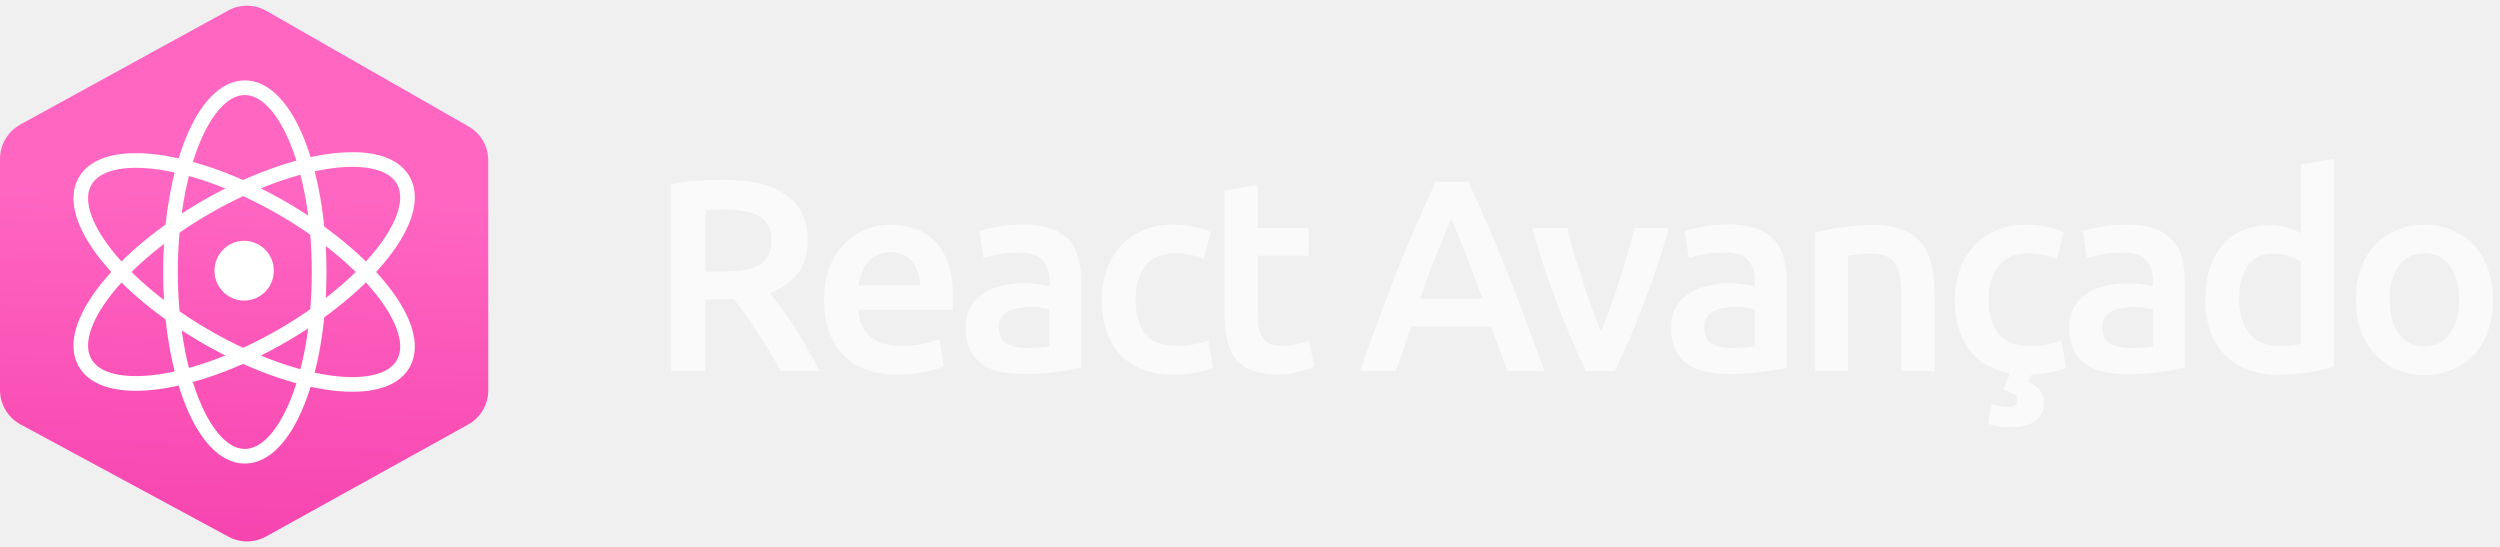
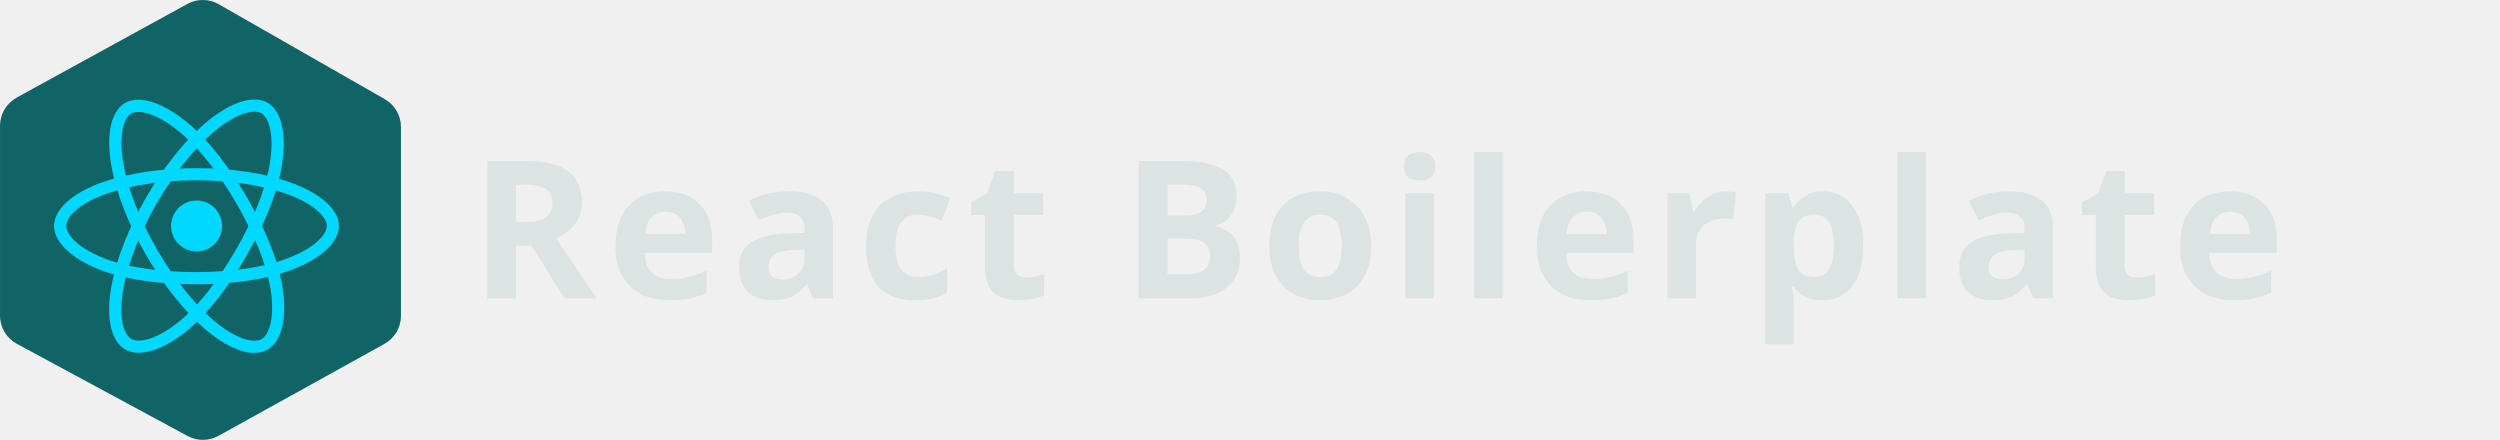
- <svg xmlns="http://www.w3.org/2000/svg" fill="none" viewBox="0 0 256 56">
-   <path d="M2.08 12.75L23.36 1.08a4 4 0 013.91.03L48 12.96A4 4 0 0150 16.43v23.54a4 4 0 01-2.06 3.5l-20.7 11.47a4 4 0 01-3.84.02L2.1 43.46A4 4 0 010 39.94V16.26a4 4 0 012.08-3.5z" fill="url(#paint0_linear)" />
-   <ellipse rx="7.65" ry="18.78" transform="matrix(-.49197 .87061 .8678 .49693 25 27.9)" stroke="#fff" stroke-width="1.5" />
-   <ellipse rx="7.65" ry="18.78" transform="matrix(-.49197 -.87061 .8678 -.49693 25 27.8)" stroke="#fff" stroke-width="1.5" />
-   <ellipse cx="25.07" cy="27.85" rx="7.61" ry="18.87" transform="rotate(180 25.07 27.85)" stroke="#fff" stroke-width="1.5" />
-   <ellipse cx="25.01" cy="27.73" rx="3.06" ry="3.04" transform="rotate(-90 25 27.73)" fill="#fff" />
-   <path d="M74.06 18.4c2.8 0 4.93.51 6.4 1.54 1.5 1.03 2.25 2.6 2.25 4.7 0 2.64-1.3 4.42-3.9 5.35a41.65 41.65 0 013.92 5.8c.44.74.82 1.48 1.16 2.21h-3.95a40.42 40.42 0 00-2.4-4c-.42-.66-.83-1.26-1.24-1.82-.41-.58-.8-1.1-1.15-1.54l-.67.02h-2.24V38H68.7V18.88c.86-.2 1.77-.31 2.74-.37a34.3 34.3 0 012.6-.11zm.25 3.05c-.75 0-1.44.03-2.07.09v6.27h1.54c.86 0 1.61-.05 2.27-.14.65-.1 1.19-.26 1.62-.5.45-.25.78-.58 1-.99.23-.4.34-.93.34-1.56 0-.6-.1-1.1-.33-1.52a2.47 2.47 0 00-.98-.98c-.41-.24-.9-.4-1.49-.5-.58-.11-1.21-.17-1.9-.17zm10.07 9.3c0-1.29.19-2.42.56-3.39.4-.97.9-1.77 1.54-2.4a6.6 6.6 0 014.7-1.96c2.02 0 3.59.62 4.7 1.87 1.15 1.25 1.72 3.12 1.72 5.6l-.03.64c0 .23-.01.43-.03.62h-9.66c.1 1.17.5 2.09 1.23 2.74.75.64 1.82.95 3.22.95a10.35 10.35 0 003.87-.7l.44 2.78a6.26 6.26 0 01-1.9.56 12.6 12.6 0 01-2.83.3c-1.29 0-2.4-.18-3.36-.56a6.48 6.48 0 01-2.35-1.6 6.7 6.7 0 01-1.37-2.4 9.97 9.97 0 01-.45-3.05zm9.83-1.51c0-.47-.07-.9-.2-1.32-.13-.43-.33-.8-.59-1.1a2.37 2.37 0 00-.92-.72 2.73 2.73 0 00-1.29-.28 3.11 3.11 0 00-3 2.16c-.14.4-.25.83-.3 1.26h6.3zm10.87 6.38c1.05 0 1.84-.06 2.38-.17V31.7a6.63 6.63 0 00-1.99-.25c-.37 0-.75.03-1.15.08a3.7 3.7 0 00-1.03.31c-.3.15-.54.36-.73.64-.19.27-.28.6-.28 1.01 0 .8.25 1.36.76 1.68a4 4 0 002.04.45zm-.28-12.63a8.3 8.3 0 012.83.42 4.21 4.21 0 012.8 3.02c.2.72.3 1.5.3 2.36v8.87c-.52.12-1.31.25-2.37.4-1.05.16-2.23.25-3.56.25-.88 0-1.68-.09-2.4-.25a5.2 5.2 0 01-1.88-.82 4 4 0 01-1.2-1.45 5.2 5.2 0 01-.43-2.21c0-.84.16-1.55.48-2.13.33-.58.78-1.05 1.34-1.4a5.4 5.4 0 011.93-.79 10.55 10.55 0 014.82.06v-.56c0-.4-.05-.77-.14-1.12-.1-.35-.26-.66-.5-.92-.23-.28-.54-.5-.93-.65a3.89 3.89 0 00-1.43-.22 12.8 12.8 0 00-3.75.56l-.42-2.75a14.7 14.7 0 014.5-.67zm8.01 7.7c0-1.08.17-2.09.5-3.02a7.3 7.3 0 011.44-2.47c.63-.69 1.4-1.23 2.3-1.62.89-.4 1.9-.59 3.02-.59 1.38 0 2.68.25 3.92.76l-.73 2.77a7.6 7.6 0 00-2.92-.59c-1.32 0-2.33.42-3.02 1.26-.69.82-1.03 1.99-1.03 3.5 0 1.46.32 2.62.97 3.47.66.84 1.76 1.26 3.3 1.26a8.7 8.7 0 003.17-.58l.48 2.8c-.38.18-.94.35-1.7.5-.76.15-1.53.22-2.33.22a8.79 8.79 0 01-3.28-.56 6.58 6.58 0 01-2.3-1.6c-.6-.68-1.04-1.5-1.34-2.43-.3-.95-.45-1.98-.45-3.08zm12.6-11.2l3.38-.56v4.43H134v2.82h-5.2v5.97c0 1.17.18 2.01.55 2.52.38.5 1.01.75 1.9.75.62 0 1.16-.06 1.63-.2.49-.12.87-.24 1.15-.36l.56 2.7c-.4.16-.9.33-1.54.5-.64.18-1.38.28-2.24.28a7.2 7.2 0 01-2.63-.42 3.92 3.92 0 01-1.66-1.2 4.94 4.94 0 01-.86-1.94 12.2 12.2 0 01-.26-2.6V19.49zM154.33 38c-.26-.77-.53-1.52-.81-2.27-.28-.74-.56-1.51-.82-2.3h-8.17a83.8 83.8 0 01-.81 2.33l-.79 2.24h-3.67a333.28 333.28 0 013.98-10.72 195.8 195.8 0 013.78-8.68h3.33a144.25 144.25 0 013.75 8.68c.64 1.56 1.28 3.23 1.94 4.98.67 1.75 1.37 3.67 2.1 5.74h-3.81zm-5.71-15.65a120.1 120.1 0 00-3.2 8.23h6.39a187.52 187.52 0 00-3.2-8.23zM162.43 38a88.45 88.45 0 01-5.54-14.64h3.6l.7 2.66.88 2.82c.31.94.63 1.85.95 2.75l.92 2.38a87.54 87.54 0 002.72-7.95c.28-.96.52-1.84.73-2.66h3.5A91.1 91.1 0 01165.35 38h-2.92zm14.88-2.38c1.04 0 1.84-.06 2.38-.17V31.7a6.63 6.63 0 00-1.99-.25c-.37 0-.75.03-1.15.08a3.7 3.7 0 00-1.03.31c-.3.15-.55.36-.73.64-.19.27-.28.6-.28 1.01 0 .8.25 1.36.75 1.68a4 4 0 002.05.45zm-.28-12.63a8.3 8.3 0 012.83.42 4.21 4.21 0 012.8 3.02c.2.72.3 1.5.3 2.36v8.87c-.52.12-1.31.25-2.38.4-1.04.16-2.23.25-3.55.25-.88 0-1.68-.09-2.4-.25a5.2 5.2 0 01-1.88-.82 4 4 0 01-1.2-1.45 5.2 5.2 0 01-.43-2.21c0-.84.16-1.55.48-2.13.33-.58.78-1.05 1.34-1.4a5.4 5.4 0 011.93-.79 10.55 10.55 0 014.82.06v-.56c0-.4-.05-.77-.14-1.12-.1-.35-.26-.66-.5-.92-.23-.28-.54-.5-.93-.65a3.89 3.89 0 00-1.43-.22 12.8 12.8 0 00-3.75.56l-.42-2.75a14.7 14.7 0 014.5-.67zm8.82.84a22.64 22.64 0 016.02-.78c1.2 0 2.2.17 3 .5.8.32 1.44.78 1.9 1.37.49.58.82 1.3 1.01 2.13.2.82.31 1.73.31 2.72V38h-3.39v-7.7a10 10 0 00-.17-1.99c-.09-.56-.26-1-.5-1.34-.22-.36-.54-.6-.95-.76a3.7 3.7 0 00-1.46-.25c-.43 0-.88.03-1.34.08l-1.04.14V38h-3.39V23.83zM207.7 39.1c.6.28 1.01.6 1.24.95.24.36.36.8.36 1.32 0 .65-.28 1.21-.84 1.68-.56.47-1.4.7-2.52.7-.9 0-1.7-.12-2.38-.36l.4-2.02.72.2c.3.07.6.1.92.1.32 0 .56-.05.73-.16a.55.55 0 00.28-.5c0-.3-.13-.53-.4-.68a7.14 7.14 0 00-.77-.33l-.28-.09a9.54 9.54 0 01.7-1.68 7.19 7.19 0 01-2.53-.9 5.87 5.87 0 01-1.76-1.62 7.66 7.66 0 01-1.06-2.26c-.23-.84-.34-1.76-.34-2.75 0-1.08.17-2.09.5-3.02a7.3 7.3 0 011.43-2.47c.64-.69 1.4-1.23 2.3-1.62.9-.4 1.9-.59 3.02-.59 1.38 0 2.7.25 3.92.76l-.73 2.77a7.6 7.6 0 00-2.9-.59c-1.33 0-2.34.42-3.03 1.26-.7.82-1.04 1.99-1.04 3.5 0 1.46.33 2.62.98 3.47.66.84 1.76 1.26 3.3 1.26a8.7 8.7 0 003.17-.58l.48 2.8c-.34.16-.83.31-1.49.44-.65.13-1.33.22-2.04.26a7.65 7.65 0 00-.34.75zm10.38-3.47c1.05 0 1.84-.06 2.38-.17V31.7a6.63 6.63 0 00-1.99-.25c-.37 0-.75.03-1.14.08a3.7 3.7 0 00-1.04.31c-.3.15-.54.36-.73.64-.19.27-.28.6-.28 1.01 0 .8.25 1.36.76 1.68a4 4 0 002.04.45zm-.28-12.63a8.3 8.3 0 012.83.42 4.21 4.21 0 012.8 3.02c.2.72.3 1.5.3 2.36v8.87c-.51.12-1.3.25-2.37.4-1.05.16-2.23.25-3.56.25-.88 0-1.68-.09-2.4-.25a5.2 5.2 0 01-1.88-.82 4 4 0 01-1.2-1.45 5.2 5.2 0 01-.43-2.21c0-.84.16-1.55.48-2.13.34-.58.78-1.05 1.34-1.4a5.4 5.4 0 011.94-.79 10.55 10.55 0 014.81.06v-.56c0-.4-.04-.77-.14-1.12-.1-.35-.26-.66-.5-.92-.23-.28-.53-.5-.93-.65a3.89 3.89 0 00-1.42-.22 12.8 12.8 0 00-3.76.56l-.42-2.75a14.7 14.7 0 014.5-.67zm11.49 7.65c0 1.49.35 2.67 1.06 3.52.71.84 1.69 1.26 2.94 1.26.54 0 1-.01 1.37-.05.4-.06.71-.11.95-.17v-8.4c-.3-.2-.7-.4-1.2-.56-.49-.19-1-.28-1.57-.28-1.23 0-2.14.42-2.71 1.26a6.09 6.09 0 00-.84 3.42zm9.71 6.91a20.01 20.01 0 01-5.74.81c-1.16 0-2.2-.17-3.1-.53a6.7 6.7 0 01-2.36-1.51 7.15 7.15 0 01-1.48-2.4 9.54 9.54 0 01-.5-3.2c0-1.16.13-2.2.41-3.14.3-.95.73-1.76 1.3-2.43a5.54 5.54 0 012.04-1.54 6.5 6.5 0 012.77-.56c.7 0 1.33.08 1.88.25.54.17 1 .35 1.4.56v-7.03l3.38-.56v21.28zm16.29-6.89c0 1.16-.17 2.22-.5 3.17a6.38 6.38 0 01-3.67 4c-.86.38-1.81.56-2.86.56-1.04 0-2-.18-2.85-.56-.86-.37-1.6-.9-2.22-1.57a7.36 7.36 0 01-1.45-2.43c-.34-.95-.5-2-.5-3.17 0-1.15.16-2.2.5-3.13a6.42 6.42 0 013.7-3.98c.85-.37 1.8-.56 2.82-.56a7.01 7.01 0 015.07 2.1 7 7 0 011.43 2.44c.35.93.53 1.98.53 3.13zm-3.47 0c0-1.45-.32-2.6-.95-3.44a3.02 3.02 0 00-2.6-1.29c-1.13 0-2 .43-2.64 1.29a5.71 5.71 0 00-.92 3.44c0 1.48.3 2.65.92 3.5a3.1 3.1 0 002.63 1.3c1.12 0 1.99-.44 2.6-1.3.64-.85.96-2.02.96-3.5z" fill="#FAFAFA" />
-   <defs>
-     <linearGradient id="paint0_linear" x1="24" y1="76" x2="26" y2="19.5" gradientUnits="userSpaceOnUse">
-       <stop stop-color="#F231A5" />
-       <stop offset="1" stop-color="#FF66C2" />
-     </linearGradient>
-   </defs>
+ <svg xmlns="http://www.w3.org/2000/svg" width="303.507mm" height="53.404mm" viewBox="0 0 303.507 53.404" version="1.1" id="svg1334">
+   <defs id="defs1328" />
+   <g id="layer1" transform="translate(22.46609,-31.32869)">
+     <g id="g2385" transform="matrix(3.679459,0,0,3.679459,-266.5595,-113.7815)">
+       <path d="m 66.89,42.657 5.63,-3.088 a 1.058,1.058 0 0 1 1.035,0.008 l 5.485,3.135 a 1.058,1.058 0 0 1 0.529,0.918 v 6.228 a 1.058,1.058 0 0 1 -0.545,0.926 l -5.477,3.035 a 1.058,1.058 0 0 1 -1.016,0.005 L 66.895,50.782 A 1.058,1.058 0 0 1 66.34,49.851 v -6.265 a 1.058,1.058 0 0 1 0.55,-0.926 z" id="path1171-1" style="fill:#116466;fill-opacity:1;stroke-width:0.265" />
+       <circle class="st0" cx="72.825" cy="46.893" r="0.84" id="circle2868-1" style="fill:#00d8ff;stroke-width:0.017" />
+       <path class="st0" d="m 72.825,48.817 c -1.179,0 -2.21,-0.139 -2.981,-0.403 -0.5,-0.171 -0.925,-0.398 -1.228,-0.657 -0.321,-0.274 -0.492,-0.574 -0.492,-0.863 0,-0.555 0.609,-1.099 1.631,-1.454 0.836,-0.291 1.927,-0.453 3.068,-0.453 1.121,0 2.197,0.157 3.028,0.445 0.487,0.167 0.897,0.385 1.188,0.626 0.316,0.264 0.483,0.554 0.483,0.836 0,0.577 -0.681,1.161 -1.778,1.524 -0.776,0.258 -1.813,0.4 -2.919,0.4 z m 0,-3.43 c -1.082,0 -2.153,0.157 -2.936,0.43 -0.94,0.328 -1.362,0.776 -1.362,1.076 0,0.311 0.453,0.801 1.447,1.141 0.729,0.249 1.716,0.381 2.851,0.381 1.064,0 2.056,-0.134 2.794,-0.38 1.032,-0.343 1.504,-0.833 1.504,-1.143 0,-0.159 -0.12,-0.346 -0.34,-0.529 C 76.53,46.153 76.162,45.961 75.722,45.809 74.931,45.538 73.902,45.387 72.825,45.387 Z" id="path2870-6" style="fill:#00d8ff;stroke-width:0.017" />
+       <path class="st0" d="m 70.919,51.078 c -0.171,0 -0.321,-0.037 -0.448,-0.11 -0.48,-0.278 -0.647,-1.077 -0.445,-2.14 0.166,-0.872 0.57,-1.895 1.141,-2.884 0.56,-0.97 1.233,-1.823 1.897,-2.401 0.388,-0.338 0.781,-0.586 1.136,-0.716 0.386,-0.142 0.721,-0.142 0.965,-0.002 0.5,0.288 0.666,1.171 0.432,2.302 -0.166,0.803 -0.56,1.772 -1.113,2.73 -0.589,1.02 -1.225,1.844 -1.839,2.381 -0.398,0.348 -0.808,0.602 -1.183,0.734 -0.196,0.07 -0.38,0.105 -0.544,0.105 z m 0.42,-5.034 0.174,0.1 c -0.54,0.937 -0.94,1.942 -1.094,2.759 -0.186,0.979 -0.007,1.568 0.251,1.716 0.064,0.037 0.147,0.057 0.249,0.057 0.333,0 0.857,-0.211 1.462,-0.739 0.581,-0.507 1.188,-1.297 1.755,-2.279 0.532,-0.922 0.91,-1.849 1.067,-2.61 0.219,-1.066 0.03,-1.718 -0.239,-1.874 -0.137,-0.079 -0.36,-0.069 -0.627,0.03 -0.309,0.114 -0.659,0.336 -1.01,0.642 -0.631,0.549 -1.275,1.365 -1.813,2.299 z" id="path2874-8" style="fill:#00d8ff;stroke-width:0.017" />
+       <path class="st0" d="m 74.73,51.083 c -0.455,0 -1.032,-0.274 -1.634,-0.793 -0.673,-0.579 -1.357,-1.44 -1.929,-2.429 v 0 c -0.562,-0.97 -0.964,-1.979 -1.133,-2.844 -0.099,-0.505 -0.117,-0.969 -0.053,-1.342 0.07,-0.407 0.236,-0.696 0.482,-0.838 0.499,-0.289 1.347,0.008 2.21,0.776 0.612,0.544 1.255,1.37 1.808,2.327 0.591,1.02 0.987,1.982 1.144,2.782 0.102,0.519 0.119,1 0.047,1.392 -0.077,0.417 -0.251,0.713 -0.502,0.858 -0.125,0.074 -0.274,0.11 -0.44,0.11 z m -3.215,-3.423 c 0.542,0.937 1.215,1.785 1.844,2.325 0.754,0.649 1.353,0.79 1.613,0.639 0.269,-0.156 0.467,-0.793 0.263,-1.823 -0.151,-0.756 -0.53,-1.676 -1.099,-2.658 -0.534,-0.922 -1.148,-1.713 -1.728,-2.228 -0.813,-0.723 -1.472,-0.885 -1.742,-0.729 -0.137,0.079 -0.239,0.278 -0.288,0.559 -0.055,0.325 -0.038,0.739 0.052,1.196 0.161,0.821 0.545,1.787 1.086,2.72 z" id="path2878-8" style="fill:#00d8ff;stroke-width:0.017" />
+       <text xml:space="preserve" style="font-style:normal;font-variant:normal;font-weight:bold;font-stretch:normal;font-size:6.35px;line-height:1.25;font-family:sans-serif;-inkscape-font-specification:'sans-serif, Bold';font-variant-ligatures:normal;font-variant-caps:normal;font-variant-numeric:normal;font-variant-east-asian:normal;letter-spacing:0.341px;opacity:0.969;fill:#dbe3e2;fill-opacity:1;stroke:none;stroke-width:0.265;stroke-miterlimit:4;stroke-dasharray:none;stroke-opacity:1" x="81.837" y="49.282" id="text2831-6">
+         <tspan id="tspan2829-6" x="81.837" y="49.282" style="font-style:normal;font-variant:normal;font-weight:bold;font-stretch:normal;font-size:6.35px;font-family:sans-serif;-inkscape-font-specification:'sans-serif, Bold';font-variant-ligatures:normal;font-variant-caps:normal;font-variant-numeric:normal;font-variant-east-asian:normal;fill:#dbe3e2;stroke:none;stroke-width:0.265">React Boilerplate</tspan>
+       </text>
+     </g>
+   </g>
</svg>
